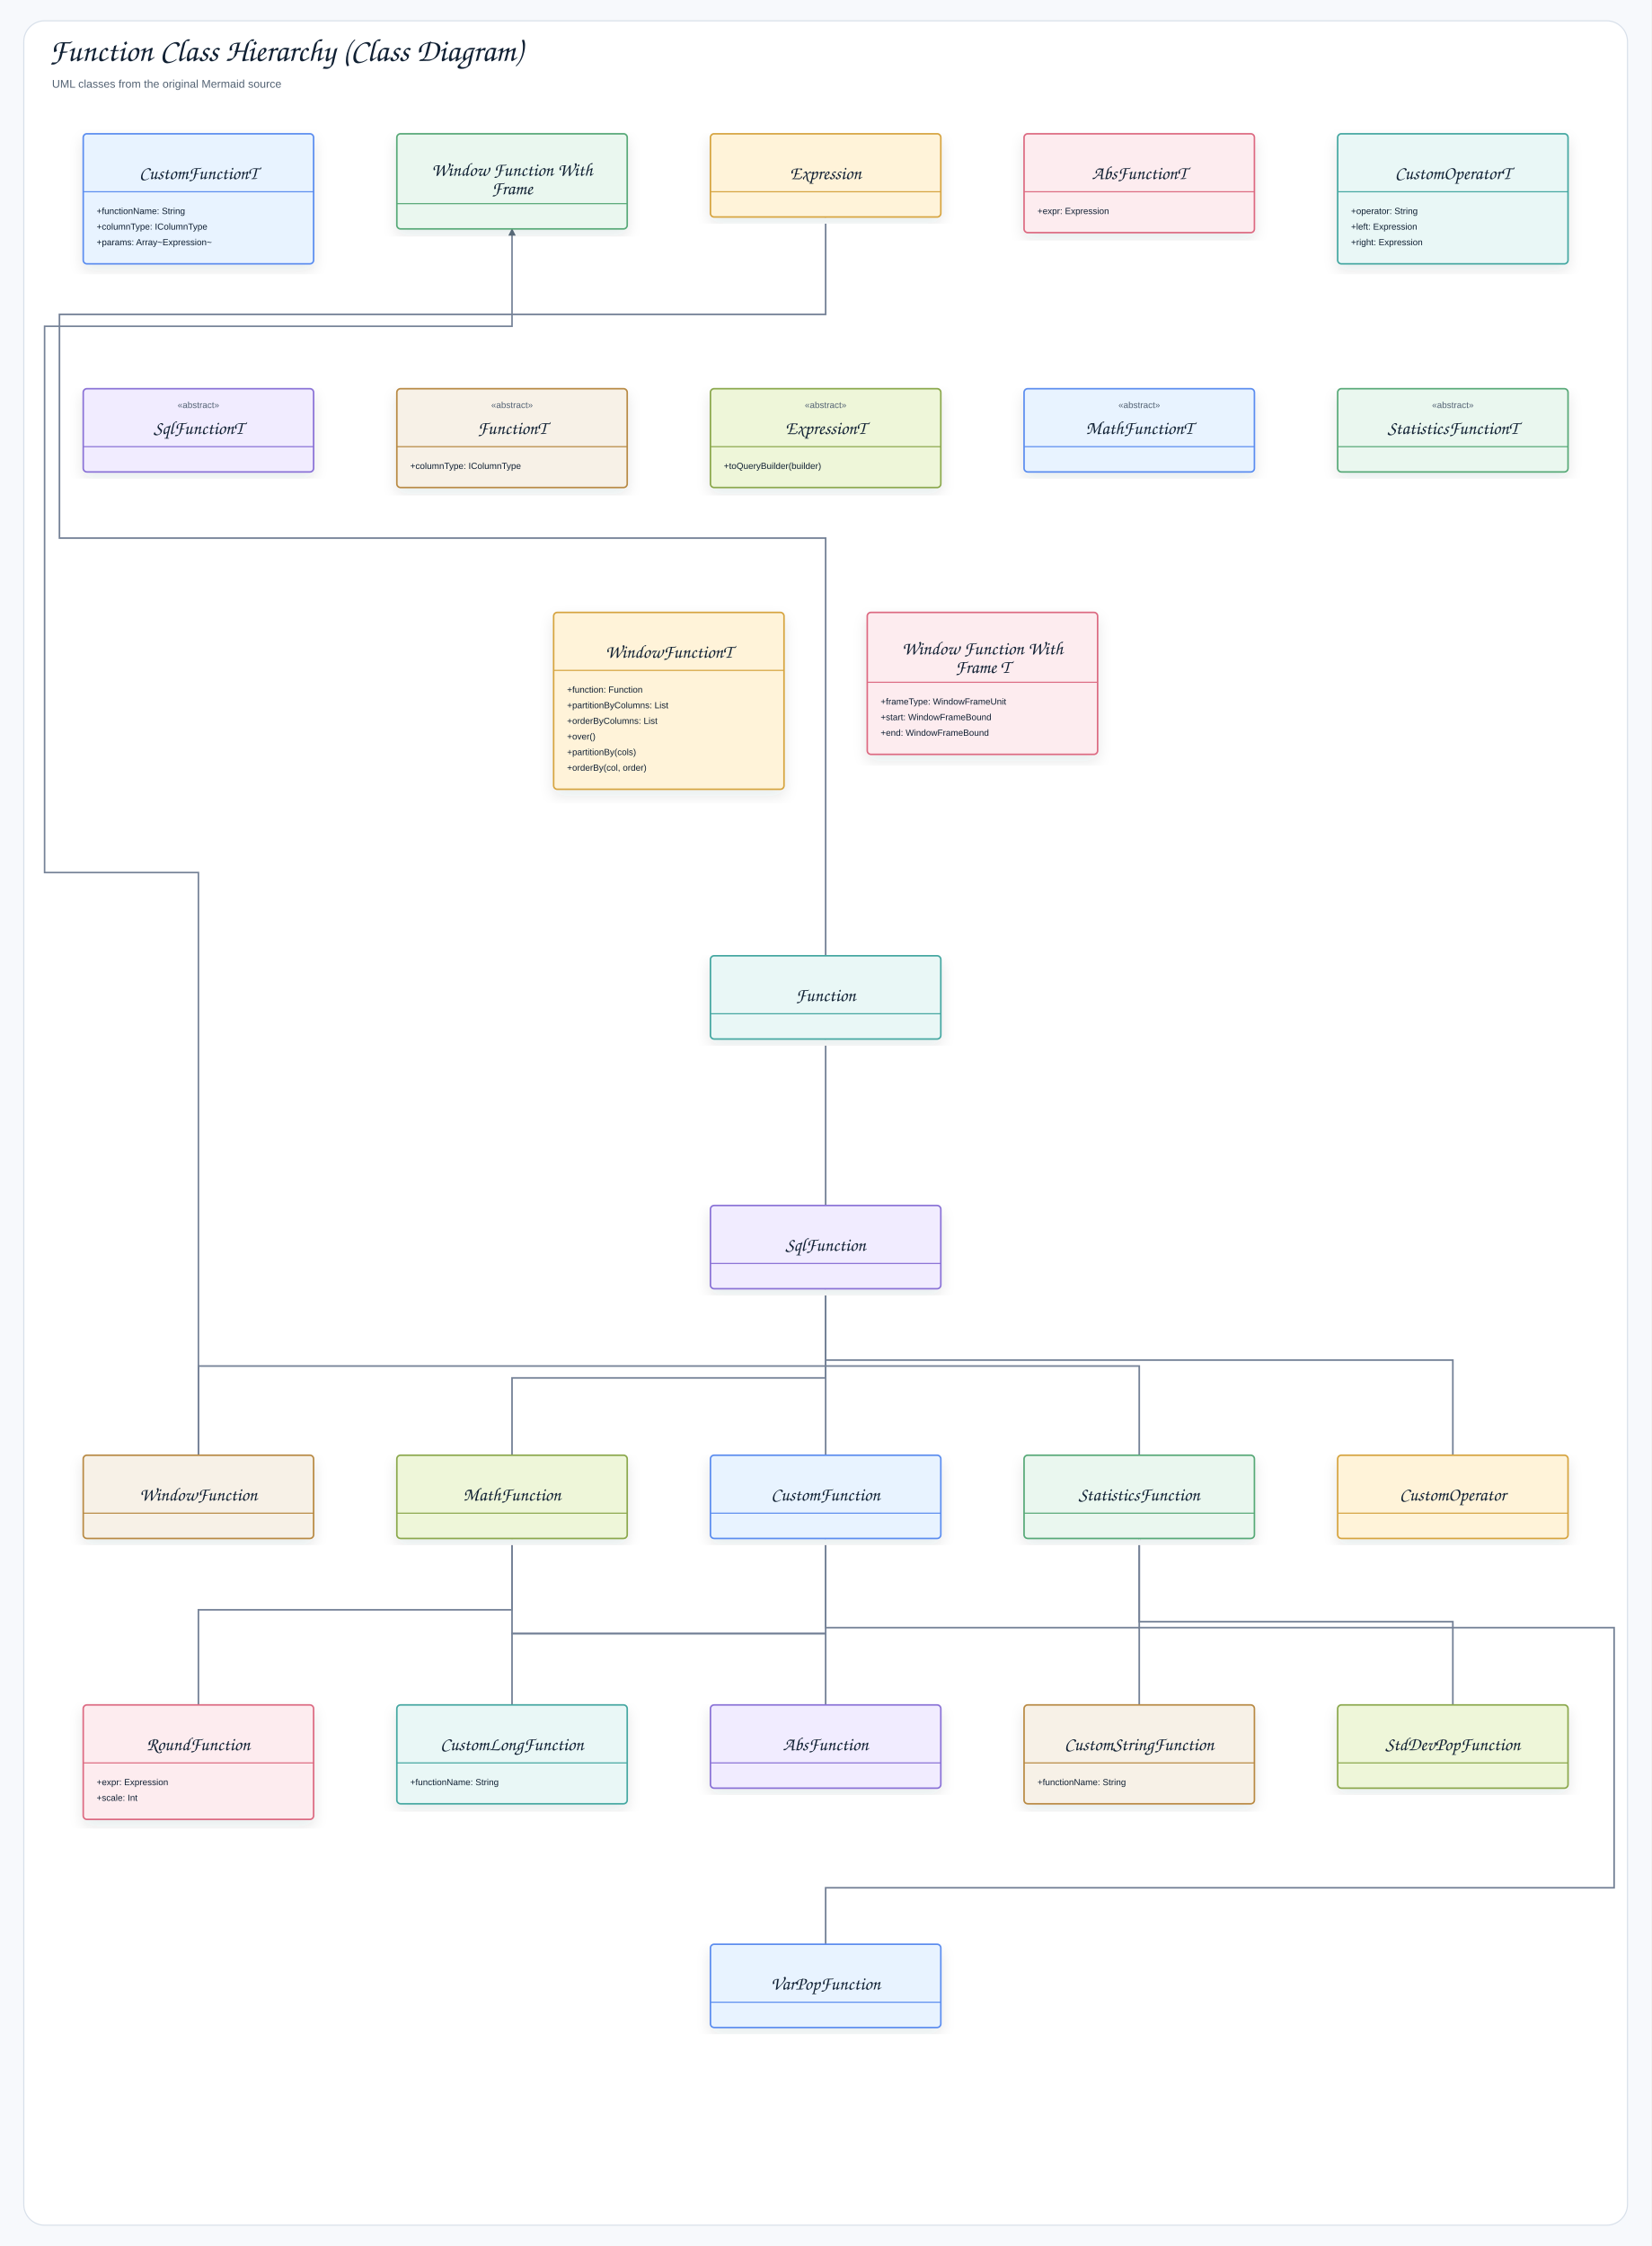
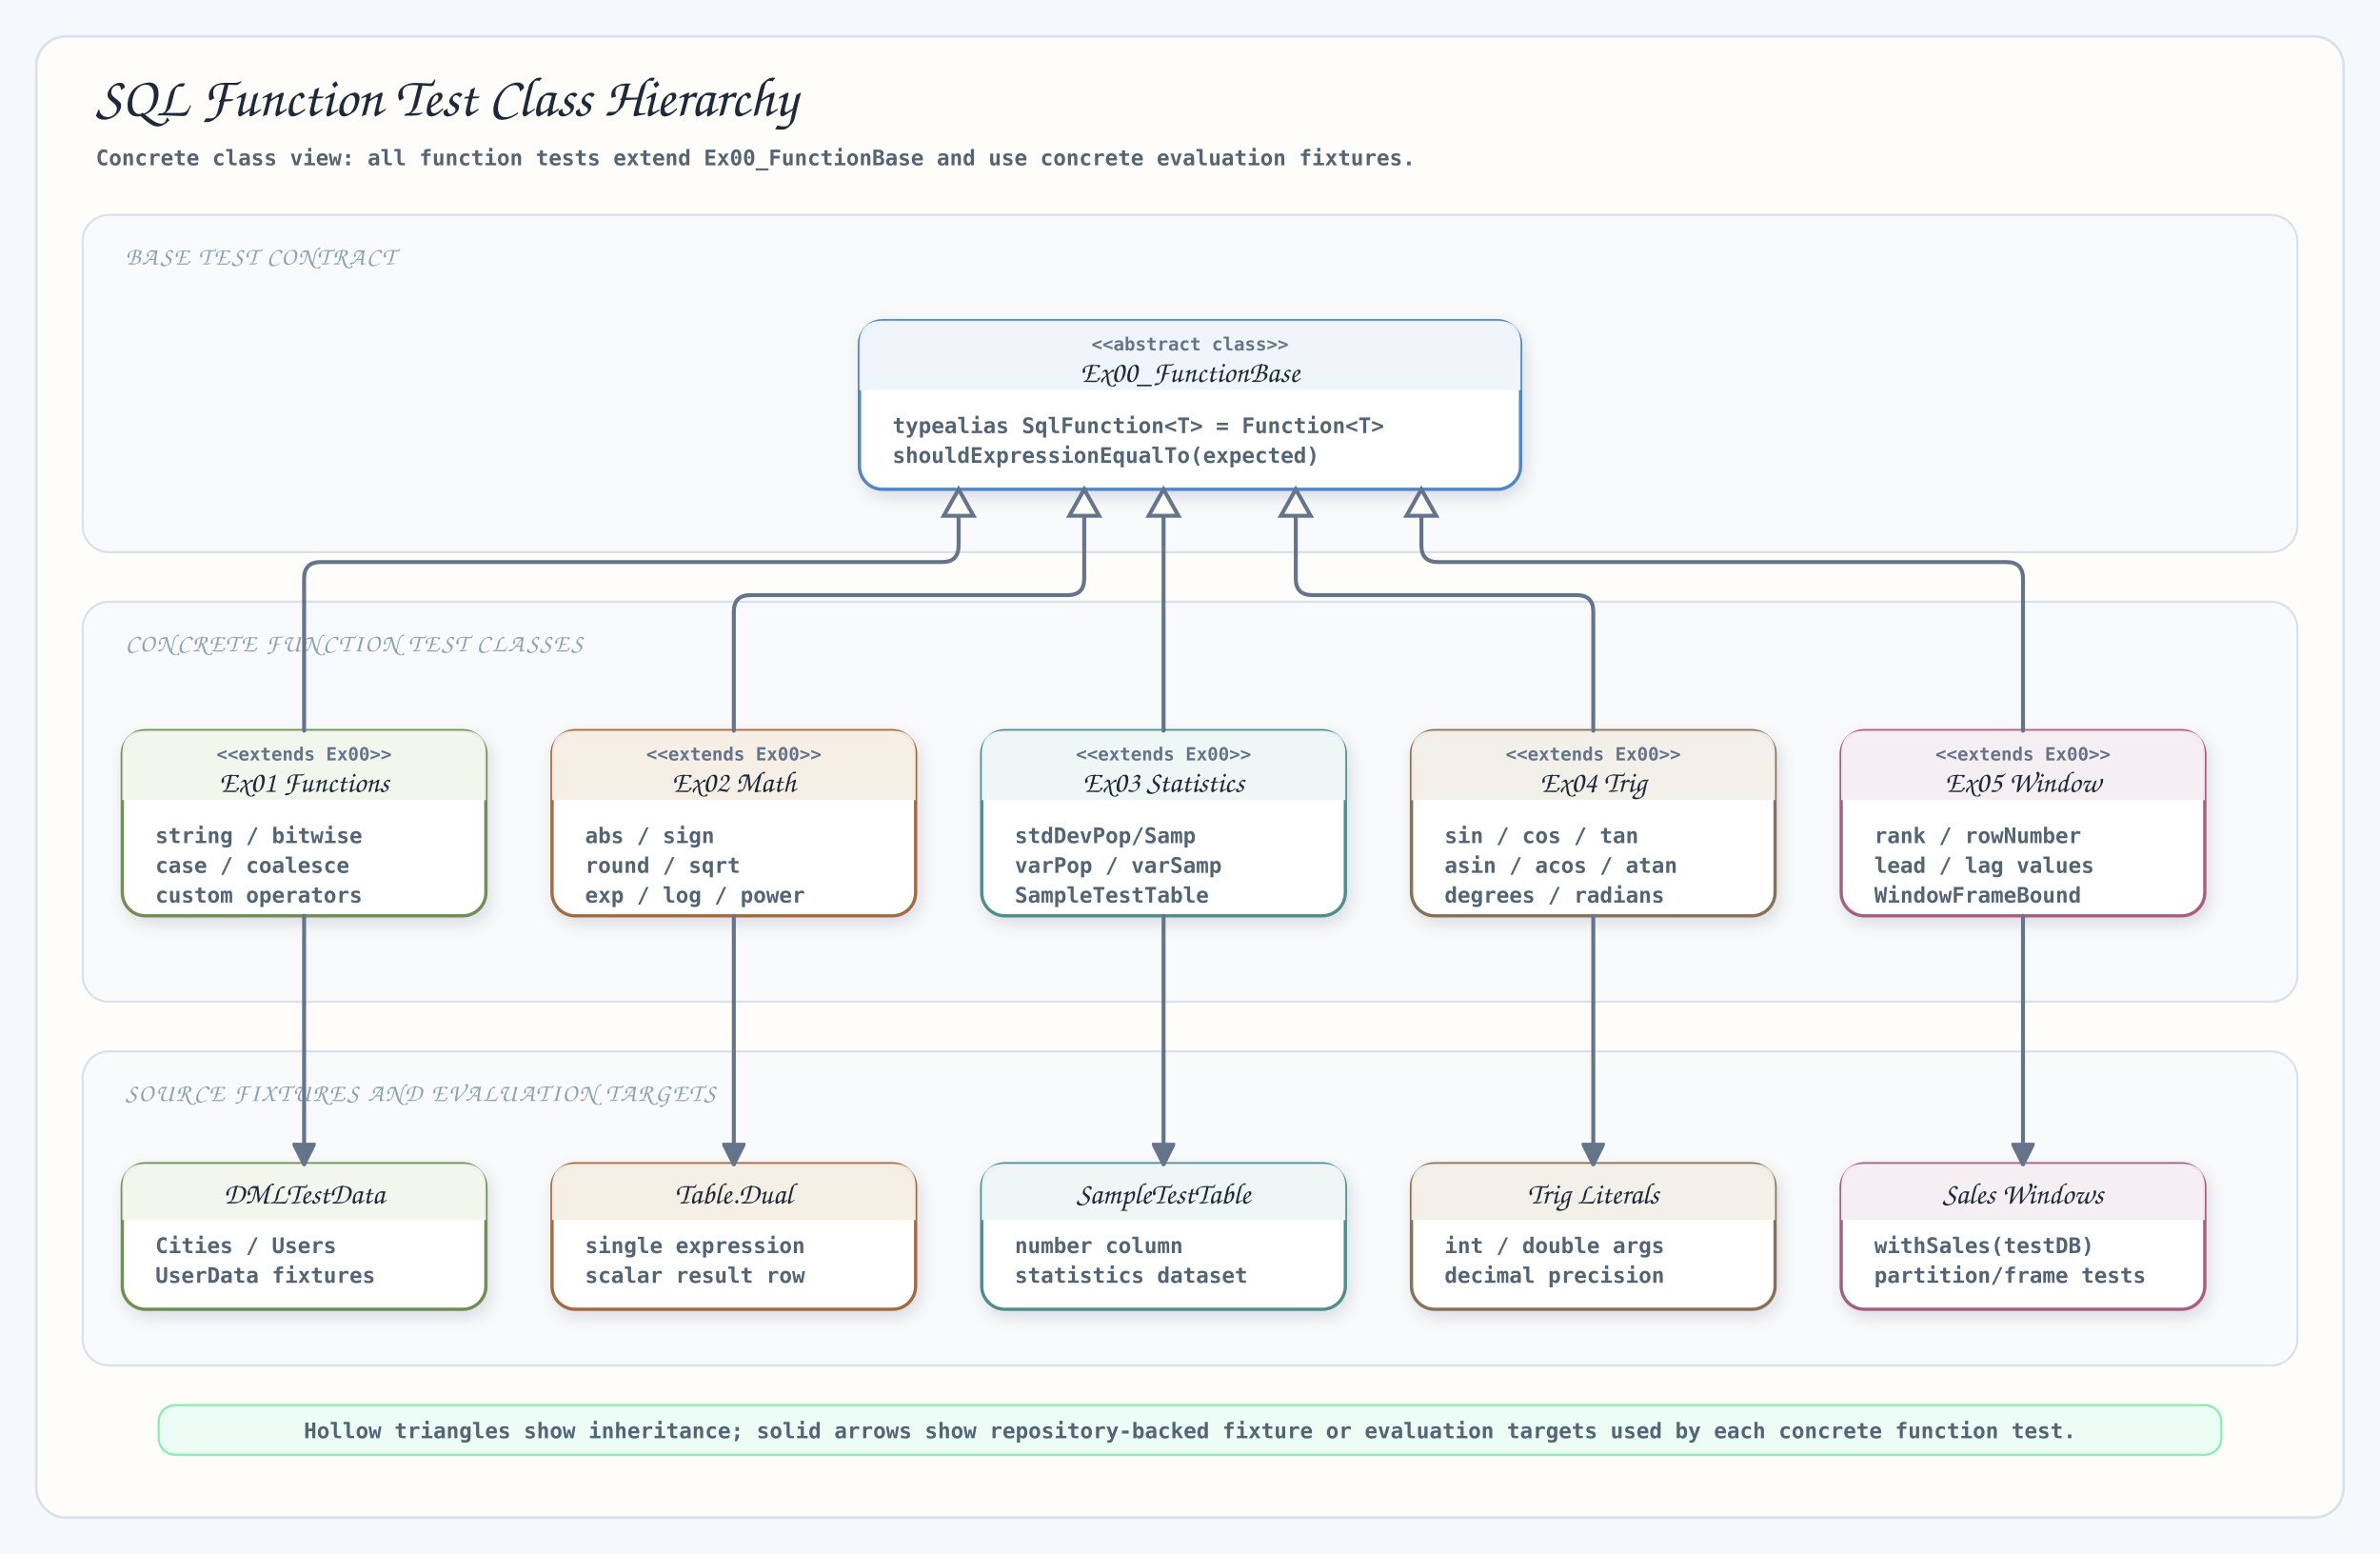
- <svg xmlns="http://www.w3.org/2000/svg" width="2222" height="3022" viewBox="0 0 2222 3022" role="img" aria-label="Function Class Hierarchy (Class Diagram)">
+ <svg xmlns="http://www.w3.org/2000/svg" viewBox="0 0 1440 940" width="1440" height="940" role="img" aria-label="Exposed R2DBC SQL function test class hierarchy">
  <defs>
-     <filter id="shadow" x="-8%" y="-8%" width="116%" height="116%">
-       <feDropShadow dx="0" dy="8" stdDeviation="9" flood-color="#1f2937" flood-opacity="0.10" />
+     <filter id="shadow" x="-10%" y="-10%" width="120%" height="130%">
+       <feDropShadow dx="2" dy="4" stdDeviation="5" flood-color="#1f2937" flood-opacity="0.12" />
    </filter>
-     <marker id="openArrow" markerUnits="userSpaceOnUse" markerWidth="10" markerHeight="10" refX="9" refY="5" orient="auto">
-       <path d="M 0 0 L 10 5 L 0 10 Z" fill="#5D6B7A" />
+     <style>
+       .canvas{fill:#f6f9fc}
+       .frame{fill:#fffdf9;stroke:#d7e2ec;stroke-width:1.6}
+       .lane{fill:#f8fafc;stroke:#d7e2ec;stroke-width:1.3}
+       .card{filter:url(#shadow)}
+       .header{opacity:.96}
+       .title{font-family:"Architects Daughter","Comic Sans MS",cursive;font-size:34px;fill:#1e293b}
+       .subtitle,.detail,.note{font-family:"Comic Mono","SFMono-Regular",monospace;font-size:13px;fill:#536476;font-weight:700}
+       .tiny{font-family:"Comic Mono","SFMono-Regular",monospace;font-size:11px;fill:#64748b;font-weight:700}
+       .laneTitle{font-family:"Architects Daughter","Comic Sans MS",cursive;font-size:15px;letter-spacing:.08em;fill:#8ca2b4}
+       .cardTitle{font-family:"Architects Daughter","Comic Sans MS",cursive;font-size:18px;fill:#1e293b}
+       .inherit{fill:none;stroke:#64748b;stroke-width:2.4;stroke-linecap:round;stroke-linejoin:round}
+       .connector{fill:none;stroke:#64748b;stroke-width:2.4;stroke-linecap:round;stroke-linejoin:round;marker-end:url(#solidArrow)}
+       .hollowHead{fill:#fffdf9;stroke:#64748b;stroke-width:2.4;stroke-dasharray:none}
+       .noteBox{fill:#ecfdf5;stroke:#86efac;stroke-width:1.3}
+     </style>
+     <marker id="solidArrow" viewBox="0 0 10 10" refX="9" refY="5" markerWidth="14" markerHeight="14" markerUnits="userSpaceOnUse" orient="auto">
+       <path d="M 0 0 L 10 5 L 0 10 Z" fill="#64748b" stroke="#64748b" stroke-dasharray="none" style="stroke-dasharray:none!important" />
    </marker>
-     <marker id="inheritArrow" markerUnits="userSpaceOnUse" markerWidth="10" markerHeight="10" refX="9" refY="5" orient="auto">
-       <path d="M 0 0 L 10 5 L 0 10 Z" fill="#ffffff" />
-     </marker>
-     <style>
-     .canvas{fill:#f7f9fc}.frame{fill:#fff;stroke:#d8e0ea;stroke-width:1.5}
-     .title{font-family:"Architects Daughter","Comic Sans MS","Comic Sans",cursive;font-size:43px;font-weight:400;fill:#102033}
-     .subtitle{font-family:"Comic Sans MS","Comic Sans","Comic Neue",Arial,sans-serif;font-size:15px;font-weight:400;fill:#536273}
-     .label{font-family:"Architects Daughter","Comic Sans MS","Comic Sans",cursive;font-size:25px;font-weight:400;fill:#102033}
-     .smallLabel{font-family:"Architects Daughter","Comic Sans MS","Comic Sans",cursive;font-size:21px;font-weight:400;fill:#102033}
-     .mono{font-family:"Comic Sans MS","Comic Sans","Comic Neue",Arial,sans-serif;font-size:12px;font-weight:400;fill:#102033}
-     .small{font-family:"Comic Sans MS","Comic Sans","Comic Neue",Arial,sans-serif;font-size:12px;font-weight:400;fill:#536273}
-     .strong{font-family:"Comic Sans MS","Comic Sans","Comic Neue",Arial,sans-serif;font-size:13px;font-weight:400;fill:#102033}
-     .card{stroke-width:2.1;filter:url(#shadow)}.compartment{stroke-width:1.5;fill:none}
-     .line{stroke:#758297;stroke-width:2.1;fill:none;marker-end:url(#openArrow)}
-     .plainLine{stroke:#758297;stroke-width:2.1;fill:none}
-     .dashed{stroke:#758297;stroke-width:2.1;stroke-dasharray:7 6;fill:none;marker-end:url(#openArrow)}
-     .inheritLine{stroke:#758297;stroke-width:2.2;fill:none;marker-end:url(#inheritArrow)}
-     .implLine{stroke:#758297;stroke-width:2.2;stroke-dasharray:8 7;fill:none;marker-end:url(#inheritArrow)}
-   </style>
  </defs>
-   <rect class="canvas" width="2222" height="3022" />
-   <rect class="frame" x="32" y="28" width="2158" height="2966" rx="28" />
-   <text class="title" x="66" y="82">Function Class Hierarchy (Class Diagram)</text>
-   <text class="subtitle" x="70" y="118">UML classes from the original Mermaid source</text>
-   <path class="inheritLine" d="M1111 2616 L1111 2540 L2172 2540 L2172 2190 L1533 2190 L1533 2070" />
-   <path class="inheritLine" d="M1955 2294 L1955 2182 L1533 2182 L1533 2070" />
-   <path class="inheritLine" d="M1533 1958 L1533 1838 L1111 1838 L1111 1734" />
-   <path class="inheritLine" d="M267 2294 L267 2166 L689 2166 L689 2070" />
-   <path class="inheritLine" d="M1111 2294 L1111 2198 L689 2198 L689 2070" />
-   <path class="inheritLine" d="M689 1958 L689 1854 L1111 1854 L1111 1734" />
-   <path class="line" d="M267 1958 L267 1174 L60 1174 L60 439 L689 439 L689 308" data-connector="line" />
-   <path class="inheritLine" d="M267 1958 L267 1838 L1111 1838 L1111 1734" />
-   <path class="inheritLine" d="M1955 1958 L1955 1830 L1111 1830 L1111 1734" />
-   <path class="inheritLine" d="M689 2294 L689 2198 L1111 2198 L1111 2070" />
-   <path class="inheritLine" d="M1533 2294 L1533 2190 L1111 2190 L1111 2070" />
-   <path class="inheritLine" d="M1111 1958 L1111 1734" />
-   <path class="inheritLine" d="M1111 1622 L1111 1398" />
-   <path class="inheritLine" d="M1111 1286 L1111 724 L80 724 L80 423 L1111 423 L1111 292" />
-   <g transform="translate(112,180)">
-     <rect class="card" x="0" y="0" width="310" height="175" rx="5" fill="#E8F3FF" stroke="#5B8DEF" />
-     <line class="compartment" x1="0" y1="78" x2="310" y2="78" stroke="#5B8DEF" />
-     <text class="small" x="155" y="26" text-anchor="middle" />
-     <text class="label" x="155" y="61" text-anchor="middle">CustomFunctionT</text>
-     <text class="mono" x="18" y="108">+functionName: String</text>
-     <text class="mono" x="18" y="129">+columnType: IColumnType</text>
-     <text class="mono" x="18" y="150">+params: Array~Expression~</text>
+   <rect width="1440" height="940" class="canvas" />
+   <rect x="22" y="22" width="1396" height="896" rx="18" class="frame" />
+   <text x="58" y="70" class="title" text-anchor="start">SQL Function Test Class Hierarchy</text>
+   <text x="58" y="100" class="subtitle" text-anchor="start">Concrete class view: all function tests extend Ex00_FunctionBase and use concrete evaluation fixtures.</text>
+   <rect x="50" y="130" width="1340" height="204" rx="16" class="lane" />
+   <text x="76" y="160" class="laneTitle" text-anchor="start">BASE TEST CONTRACT</text>
+   <rect x="50" y="364" width="1340" height="242" rx="16" class="lane" />
+   <text x="76" y="394" class="laneTitle" text-anchor="start">CONCRETE FUNCTION TEST CLASSES</text>
+   <rect x="50" y="636" width="1340" height="190" rx="16" class="lane" />
+   <text x="76" y="666" class="laneTitle" text-anchor="start">SOURCE FIXTURES AND EVALUATION TARGETS</text>
+   <g data-card="Ex00_FunctionBase" data-x="520" data-y="194" data-width="400" data-height="102">
+     <rect x="520" y="194" width="400" height="102" rx="14" fill="#ffffff" stroke="#4f86c6" stroke-width="2" class="card" />
+     <path class="header" d="M520,236 L520,208 Q520,194 534,194 L906,194 Q920,194 920,208 L920,236 Z" fill="#eef5fa" />
+     <text x="720" y="212" class="tiny" text-anchor="middle">&lt;&lt;abstract class&gt;&gt;</text>
+     <text x="720" y="231" class="cardTitle" text-anchor="middle">Ex00_FunctionBase</text>
+     <text x="540" y="262" class="detail" text-anchor="start">typealias SqlFunction&lt;T&gt; = Function&lt;T&gt;</text>
+     <text x="540" y="280" class="detail" text-anchor="start">shouldExpressionEqualTo(expected)</text>
  </g>
-   <g transform="translate(534,180)">
-     <rect class="card" x="0" y="0" width="310" height="128" rx="5" fill="#EAF7EF" stroke="#58A978" />
-     <line class="compartment" x1="0" y1="94" x2="310" y2="94" stroke="#58A978" />
-     <text class="small" x="155" y="26" text-anchor="middle" />
-     <text class="label" x="155" y="56.5" text-anchor="middle">Window Function With</text>
-     <text class="label" x="155" y="81.5" text-anchor="middle">Frame</text>
+   <g data-card="Ex01_Functions" data-x="74" data-y="442" data-width="220" data-height="112">
+     <rect x="74" y="442" width="220" height="112" rx="14" fill="#ffffff" stroke="#6f8f52" stroke-width="2" class="card" />
+     <path class="header" d="M74,484 L74,456 Q74,442 88,442 L280,442 Q294,442 294,456 L294,484 Z" fill="#f1f6ec" />
+     <text x="184" y="460" class="tiny" text-anchor="middle">&lt;&lt;extends Ex00&gt;&gt;</text>
+     <text x="184" y="479" class="cardTitle" text-anchor="middle">Ex01 Functions</text>
+     <text x="94" y="510" class="detail" text-anchor="start">string / bitwise</text>
+     <text x="94" y="528" class="detail" text-anchor="start">case / coalesce</text>
+     <text x="94" y="546" class="detail" text-anchor="start">custom operators</text>
  </g>
-   <g transform="translate(956,180)">
-     <rect class="card" x="0" y="0" width="310" height="112" rx="5" fill="#FFF3D9" stroke="#D6A441" />
-     <line class="compartment" x1="0" y1="78" x2="310" y2="78" stroke="#D6A441" />
-     <text class="small" x="155" y="26" text-anchor="middle" />
-     <text class="label" x="155" y="61" text-anchor="middle">Expression</text>
+   <g data-card="Ex02_MathFunction" data-x="334" data-y="442" data-width="220" data-height="112">
+     <rect x="334" y="442" width="220" height="112" rx="14" fill="#ffffff" stroke="#a66a3f" stroke-width="2" class="card" />
+     <path class="header" d="M334,484 L334,456 Q334,442 348,442 L540,442 Q554,442 554,456 L554,484 Z" fill="#f5eee4" />
+     <text x="444" y="460" class="tiny" text-anchor="middle">&lt;&lt;extends Ex00&gt;&gt;</text>
+     <text x="444" y="479" class="cardTitle" text-anchor="middle">Ex02 Math</text>
+     <text x="354" y="510" class="detail" text-anchor="start">abs / sign</text>
+     <text x="354" y="528" class="detail" text-anchor="start">round / sqrt</text>
+     <text x="354" y="546" class="detail" text-anchor="start">exp / log / power</text>
  </g>
-   <g transform="translate(1378,180)">
-     <rect class="card" x="0" y="0" width="310" height="133" rx="5" fill="#FDECEF" stroke="#DC6B82" />
-     <line class="compartment" x1="0" y1="78" x2="310" y2="78" stroke="#DC6B82" />
-     <text class="small" x="155" y="26" text-anchor="middle" />
-     <text class="label" x="155" y="61" text-anchor="middle">AbsFunctionT</text>
-     <text class="mono" x="18" y="108">+expr: Expression</text>
+   <g data-card="Ex03_StatisticsFunction" data-x="594" data-y="442" data-width="220" data-height="112">
+     <rect x="594" y="442" width="220" height="112" rx="14" fill="#ffffff" stroke="#4f8f8b" stroke-width="2" class="card" />
+     <path class="header" d="M594,484 L594,456 Q594,442 608,442 L800,442 Q814,442 814,456 L814,484 Z" fill="#eef7f6" />
+     <text x="704" y="460" class="tiny" text-anchor="middle">&lt;&lt;extends Ex00&gt;&gt;</text>
+     <text x="704" y="479" class="cardTitle" text-anchor="middle">Ex03 Statistics</text>
+     <text x="614" y="510" class="detail" text-anchor="start">stdDevPop/Samp</text>
+     <text x="614" y="528" class="detail" text-anchor="start">varPop / varSamp</text>
+     <text x="614" y="546" class="detail" text-anchor="start">SampleTestTable</text>
  </g>
-   <g transform="translate(1800,180)">
-     <rect class="card" x="0" y="0" width="310" height="175" rx="5" fill="#E9F7F6" stroke="#45A7A1" />
-     <line class="compartment" x1="0" y1="78" x2="310" y2="78" stroke="#45A7A1" />
-     <text class="small" x="155" y="26" text-anchor="middle" />
-     <text class="label" x="155" y="61" text-anchor="middle">CustomOperatorT</text>
-     <text class="mono" x="18" y="108">+operator: String</text>
-     <text class="mono" x="18" y="129">+left: Expression</text>
-     <text class="mono" x="18" y="150">+right: Expression</text>
+   <g data-card="Ex04_TrigonometricalFunction" data-x="854" data-y="442" data-width="220" data-height="112">
+     <rect x="854" y="442" width="220" height="112" rx="14" fill="#ffffff" stroke="#8a6f55" stroke-width="2" class="card" />
+     <path class="header" d="M854,484 L854,456 Q854,442 868,442 L1060,442 Q1074,442 1074,456 L1074,484 Z" fill="#f3eee8" />
+     <text x="964" y="460" class="tiny" text-anchor="middle">&lt;&lt;extends Ex00&gt;&gt;</text>
+     <text x="964" y="479" class="cardTitle" text-anchor="middle">Ex04 Trig</text>
+     <text x="874" y="510" class="detail" text-anchor="start">sin / cos / tan</text>
+     <text x="874" y="528" class="detail" text-anchor="start">asin / acos / atan</text>
+     <text x="874" y="546" class="detail" text-anchor="start">degrees / radians</text>
  </g>
-   <g transform="translate(112,523)">
-     <rect class="card" x="0" y="0" width="310" height="112" rx="5" fill="#F1ECFF" stroke="#8A72D6" />
-     <line class="compartment" x1="0" y1="78" x2="310" y2="78" stroke="#8A72D6" />
-     <text class="small" x="155" y="26" text-anchor="middle">«abstract»</text>
-     <text class="label" x="155" y="61" text-anchor="middle">SqlFunctionT</text>
+   <g data-card="Ex05_WindowFunction" data-x="1114" data-y="442" data-width="220" data-height="112">
+     <rect x="1114" y="442" width="220" height="112" rx="14" fill="#ffffff" stroke="#a85f7f" stroke-width="2" class="card" />
+     <path class="header" d="M1114,484 L1114,456 Q1114,442 1128,442 L1320,442 Q1334,442 1334,456 L1334,484 Z" fill="#f5eef2" />
+     <text x="1224" y="460" class="tiny" text-anchor="middle">&lt;&lt;extends Ex00&gt;&gt;</text>
+     <text x="1224" y="479" class="cardTitle" text-anchor="middle">Ex05 Window</text>
+     <text x="1134" y="510" class="detail" text-anchor="start">rank / rowNumber</text>
+     <text x="1134" y="528" class="detail" text-anchor="start">lead / lag values</text>
+     <text x="1134" y="546" class="detail" text-anchor="start">WindowFrameBound</text>
  </g>
-   <g transform="translate(534,523)">
-     <rect class="card" x="0" y="0" width="310" height="133" rx="5" fill="#F7F1E7" stroke="#B88A44" />
-     <line class="compartment" x1="0" y1="78" x2="310" y2="78" stroke="#B88A44" />
-     <text class="small" x="155" y="26" text-anchor="middle">«abstract»</text>
-     <text class="label" x="155" y="61" text-anchor="middle">FunctionT</text>
-     <text class="mono" x="18" y="108">+columnType: IColumnType</text>
+   <g data-card="DMLTestData" data-x="74" data-y="704" data-width="220" data-height="88">
+     <rect x="74" y="704" width="220" height="88" rx="14" fill="#ffffff" stroke="#6f8f52" stroke-width="2" class="card" />
+     <path class="header" d="M74,738 L74,718 Q74,704 88,704 L280,704 Q294,704 294,718 L294,738 Z" fill="#f1f6ec" />
+     <text x="184" y="728" class="cardTitle" text-anchor="middle">DMLTestData</text>
+     <text x="94" y="758" class="detail" text-anchor="start">Cities / Users</text>
+     <text x="94" y="776" class="detail" text-anchor="start">UserData fixtures</text>
  </g>
-   <g transform="translate(956,523)">
-     <rect class="card" x="0" y="0" width="310" height="133" rx="5" fill="#EEF6D9" stroke="#8BA84D" />
-     <line class="compartment" x1="0" y1="78" x2="310" y2="78" stroke="#8BA84D" />
-     <text class="small" x="155" y="26" text-anchor="middle">«abstract»</text>
-     <text class="label" x="155" y="61" text-anchor="middle">ExpressionT</text>
-     <text class="mono" x="18" y="108">+toQueryBuilder(builder)</text>
+   <g data-card="Table.Dual" data-x="334" data-y="704" data-width="220" data-height="88">
+     <rect x="334" y="704" width="220" height="88" rx="14" fill="#ffffff" stroke="#a66a3f" stroke-width="2" class="card" />
+     <path class="header" d="M334,738 L334,718 Q334,704 348,704 L540,704 Q554,704 554,718 L554,738 Z" fill="#f5eee4" />
+     <text x="444" y="728" class="cardTitle" text-anchor="middle">Table.Dual</text>
+     <text x="354" y="758" class="detail" text-anchor="start">single expression</text>
+     <text x="354" y="776" class="detail" text-anchor="start">scalar result row</text>
  </g>
-   <g transform="translate(1378,523)">
-     <rect class="card" x="0" y="0" width="310" height="112" rx="5" fill="#E8F3FF" stroke="#5B8DEF" />
-     <line class="compartment" x1="0" y1="78" x2="310" y2="78" stroke="#5B8DEF" />
-     <text class="small" x="155" y="26" text-anchor="middle">«abstract»</text>
-     <text class="label" x="155" y="61" text-anchor="middle">MathFunctionT</text>
+   <g data-card="SampleTestTable" data-x="594" data-y="704" data-width="220" data-height="88">
+     <rect x="594" y="704" width="220" height="88" rx="14" fill="#ffffff" stroke="#4f8f8b" stroke-width="2" class="card" />
+     <path class="header" d="M594,738 L594,718 Q594,704 608,704 L800,704 Q814,704 814,718 L814,738 Z" fill="#eef7f6" />
+     <text x="704" y="728" class="cardTitle" text-anchor="middle">SampleTestTable</text>
+     <text x="614" y="758" class="detail" text-anchor="start">number column</text>
+     <text x="614" y="776" class="detail" text-anchor="start">statistics dataset</text>
  </g>
-   <g transform="translate(1800,523)">
-     <rect class="card" x="0" y="0" width="310" height="112" rx="5" fill="#EAF7EF" stroke="#58A978" />
-     <line class="compartment" x1="0" y1="78" x2="310" y2="78" stroke="#58A978" />
-     <text class="small" x="155" y="26" text-anchor="middle">«abstract»</text>
-     <text class="label" x="155" y="61" text-anchor="middle">StatisticsFunctionT</text>
+   <g data-card="Trig Literals" data-x="854" data-y="704" data-width="220" data-height="88">
+     <rect x="854" y="704" width="220" height="88" rx="14" fill="#ffffff" stroke="#8a6f55" stroke-width="2" class="card" />
+     <path class="header" d="M854,738 L854,718 Q854,704 868,704 L1060,704 Q1074,704 1074,718 L1074,738 Z" fill="#f3eee8" />
+     <text x="964" y="728" class="cardTitle" text-anchor="middle">Trig Literals</text>
+     <text x="874" y="758" class="detail" text-anchor="start">int / double args</text>
+     <text x="874" y="776" class="detail" text-anchor="start">decimal precision</text>
  </g>
-   <g transform="translate(745,824)">
-     <rect class="card" x="0" y="0" width="310" height="238" rx="5" fill="#FFF3D9" stroke="#D6A441" />
-     <line class="compartment" x1="0" y1="78" x2="310" y2="78" stroke="#D6A441" />
-     <text class="small" x="155" y="26" text-anchor="middle" />
-     <text class="label" x="155" y="61" text-anchor="middle">WindowFunctionT</text>
-     <text class="mono" x="18" y="108">+function: Function</text>
-     <text class="mono" x="18" y="129">+partitionByColumns: List</text>
-     <text class="mono" x="18" y="150">+orderByColumns: List</text>
-     <text class="mono" x="18" y="171">+over()</text>
-     <text class="mono" x="18" y="192">+partitionBy(cols)</text>
-     <text class="mono" x="18" y="213">+orderBy(col, order)</text>
+   <g data-card="Sales Window Data" data-x="1114" data-y="704" data-width="220" data-height="88">
+     <rect x="1114" y="704" width="220" height="88" rx="14" fill="#ffffff" stroke="#a85f7f" stroke-width="2" class="card" />
+     <path class="header" d="M1114,738 L1114,718 Q1114,704 1128,704 L1320,704 Q1334,704 1334,718 L1334,738 Z" fill="#f5eef2" />
+     <text x="1224" y="728" class="cardTitle" text-anchor="middle">Sales Windows</text>
+     <text x="1134" y="758" class="detail" text-anchor="start">withSales(testDB)</text>
+     <text x="1134" y="776" class="detail" text-anchor="start">partition/frame tests</text>
  </g>
-   <g transform="translate(1167,824)">
-     <rect class="card" x="0" y="0" width="310" height="191" rx="5" fill="#FDECEF" stroke="#DC6B82" />
-     <line class="compartment" x1="0" y1="94" x2="310" y2="94" stroke="#DC6B82" />
-     <text class="small" x="155" y="26" text-anchor="middle" />
-     <text class="label" x="155" y="56.5" text-anchor="middle">Window Function With</text>
-     <text class="label" x="155" y="81.5" text-anchor="middle">Frame T</text>
-     <text class="mono" x="18" y="124">+frameType: WindowFrameUnit</text>
-     <text class="mono" x="18" y="145">+start: WindowFrameBound</text>
-     <text class="mono" x="18" y="166">+end: WindowFrameBound</text>
-   </g>
-   <g transform="translate(956,1286)">
-     <rect class="card" x="0" y="0" width="310" height="112" rx="5" fill="#E9F7F6" stroke="#45A7A1" />
-     <line class="compartment" x1="0" y1="78" x2="310" y2="78" stroke="#45A7A1" />
-     <text class="small" x="155" y="26" text-anchor="middle" />
-     <text class="label" x="155" y="61" text-anchor="middle">Function</text>
-   </g>
-   <g transform="translate(956,1622)">
-     <rect class="card" x="0" y="0" width="310" height="112" rx="5" fill="#F1ECFF" stroke="#8A72D6" />
-     <line class="compartment" x1="0" y1="78" x2="310" y2="78" stroke="#8A72D6" />
-     <text class="small" x="155" y="26" text-anchor="middle" />
-     <text class="label" x="155" y="61" text-anchor="middle">SqlFunction</text>
-   </g>
-   <g transform="translate(112,1958)">
-     <rect class="card" x="0" y="0" width="310" height="112" rx="5" fill="#F7F1E7" stroke="#B88A44" />
-     <line class="compartment" x1="0" y1="78" x2="310" y2="78" stroke="#B88A44" />
-     <text class="small" x="155" y="26" text-anchor="middle" />
-     <text class="label" x="155" y="61" text-anchor="middle">WindowFunction</text>
-   </g>
-   <g transform="translate(534,1958)">
-     <rect class="card" x="0" y="0" width="310" height="112" rx="5" fill="#EEF6D9" stroke="#8BA84D" />
-     <line class="compartment" x1="0" y1="78" x2="310" y2="78" stroke="#8BA84D" />
-     <text class="small" x="155" y="26" text-anchor="middle" />
-     <text class="label" x="155" y="61" text-anchor="middle">MathFunction</text>
-   </g>
-   <g transform="translate(956,1958)">
-     <rect class="card" x="0" y="0" width="310" height="112" rx="5" fill="#E8F3FF" stroke="#5B8DEF" />
-     <line class="compartment" x1="0" y1="78" x2="310" y2="78" stroke="#5B8DEF" />
-     <text class="small" x="155" y="26" text-anchor="middle" />
-     <text class="label" x="155" y="61" text-anchor="middle">CustomFunction</text>
-   </g>
-   <g transform="translate(1378,1958)">
-     <rect class="card" x="0" y="0" width="310" height="112" rx="5" fill="#EAF7EF" stroke="#58A978" />
-     <line class="compartment" x1="0" y1="78" x2="310" y2="78" stroke="#58A978" />
-     <text class="small" x="155" y="26" text-anchor="middle" />
-     <text class="label" x="155" y="61" text-anchor="middle">StatisticsFunction</text>
-   </g>
-   <g transform="translate(1800,1958)">
-     <rect class="card" x="0" y="0" width="310" height="112" rx="5" fill="#FFF3D9" stroke="#D6A441" />
-     <line class="compartment" x1="0" y1="78" x2="310" y2="78" stroke="#D6A441" />
-     <text class="small" x="155" y="26" text-anchor="middle" />
-     <text class="label" x="155" y="61" text-anchor="middle">CustomOperator</text>
-   </g>
-   <g transform="translate(112,2294)">
-     <rect class="card" x="0" y="0" width="310" height="154" rx="5" fill="#FDECEF" stroke="#DC6B82" />
-     <line class="compartment" x1="0" y1="78" x2="310" y2="78" stroke="#DC6B82" />
-     <text class="small" x="155" y="26" text-anchor="middle" />
-     <text class="label" x="155" y="61" text-anchor="middle">RoundFunction</text>
-     <text class="mono" x="18" y="108">+expr: Expression</text>
-     <text class="mono" x="18" y="129">+scale: Int</text>
-   </g>
-   <g transform="translate(534,2294)">
-     <rect class="card" x="0" y="0" width="310" height="133" rx="5" fill="#E9F7F6" stroke="#45A7A1" />
-     <line class="compartment" x1="0" y1="78" x2="310" y2="78" stroke="#45A7A1" />
-     <text class="small" x="155" y="26" text-anchor="middle" />
-     <text class="label" x="155" y="61" text-anchor="middle">CustomLongFunction</text>
-     <text class="mono" x="18" y="108">+functionName: String</text>
-   </g>
-   <g transform="translate(956,2294)">
-     <rect class="card" x="0" y="0" width="310" height="112" rx="5" fill="#F1ECFF" stroke="#8A72D6" />
-     <line class="compartment" x1="0" y1="78" x2="310" y2="78" stroke="#8A72D6" />
-     <text class="small" x="155" y="26" text-anchor="middle" />
-     <text class="label" x="155" y="61" text-anchor="middle">AbsFunction</text>
-   </g>
-   <g transform="translate(1378,2294)">
-     <rect class="card" x="0" y="0" width="310" height="133" rx="5" fill="#F7F1E7" stroke="#B88A44" />
-     <line class="compartment" x1="0" y1="78" x2="310" y2="78" stroke="#B88A44" />
-     <text class="small" x="155" y="26" text-anchor="middle" />
-     <text class="label" x="155" y="61" text-anchor="middle">CustomStringFunction</text>
-     <text class="mono" x="18" y="108">+functionName: String</text>
-   </g>
-   <g transform="translate(1800,2294)">
-     <rect class="card" x="0" y="0" width="310" height="112" rx="5" fill="#EEF6D9" stroke="#8BA84D" />
-     <line class="compartment" x1="0" y1="78" x2="310" y2="78" stroke="#8BA84D" />
-     <text class="small" x="155" y="26" text-anchor="middle" />
-     <text class="label" x="155" y="61" text-anchor="middle">StdDevPopFunction</text>
-   </g>
-   <g transform="translate(956,2616)">
-     <rect class="card" x="0" y="0" width="310" height="112" rx="5" fill="#E8F3FF" stroke="#5B8DEF" />
-     <line class="compartment" x1="0" y1="78" x2="310" y2="78" stroke="#5B8DEF" />
-     <text class="small" x="155" y="26" text-anchor="middle" />
-     <text class="label" x="155" y="61" text-anchor="middle">VarPopFunction</text>
-   </g>
+   <path class="inherit" data-connector="ex01-base" d="M 184 442 L 184 350 Q 184 340 194 340 L 570 340 Q 580 340 580 330 L 580 296" />
+   <polygon class="hollowHead" points="580,296 571,312 589,312" stroke-dasharray="none" style="stroke-dasharray:none!important" />
+   <path class="inherit" data-connector="ex02-base" d="M 444 442 L 444 370 Q 444 360 454 360 L 646 360 Q 656 360 656 350 L 656 296" />
+   <polygon class="hollowHead" points="656,296 647,312 665,312" stroke-dasharray="none" style="stroke-dasharray:none!important" />
+   <path class="inherit" data-connector="ex03-base" d="M 704 442 L 704 296" />
+   <polygon class="hollowHead" points="704,296 695,312 713,312" stroke-dasharray="none" style="stroke-dasharray:none!important" />
+   <path class="inherit" data-connector="ex04-base" d="M 964 442 L 964 370 Q 964 360 954 360 L 794 360 Q 784 360 784 350 L 784 296" />
+   <polygon class="hollowHead" points="784,296 775,312 793,312" stroke-dasharray="none" style="stroke-dasharray:none!important" />
+   <path class="inherit" data-connector="ex05-base" d="M 1224 442 L 1224 350 Q 1224 340 1214 340 L 870 340 Q 860 340 860 330 L 860 296" />
+   <polygon class="hollowHead" points="860,296 851,312 869,312" stroke-dasharray="none" style="stroke-dasharray:none!important" />
+   <path class="connector" data-connector="ex01-data" d="M 184 554 L 184 704" />
+   <path class="connector" data-connector="ex02-dual" d="M 444 554 L 444 704" />
+   <path class="connector" data-connector="ex03-sample" d="M 704 554 L 704 704" />
+   <path class="connector" data-connector="ex04-literals" d="M 964 554 L 964 704" />
+   <path class="connector" data-connector="ex05-sales" d="M 1224 554 L 1224 704" />
+   <rect x="96" y="850" width="1248" height="30" rx="10" class="noteBox" />
+   <text x="720" y="870" class="note" text-anchor="middle">Hollow triangles show inheritance; solid arrows show repository-backed fixture or evaluation targets used by each concrete function test.</text>
</svg>
